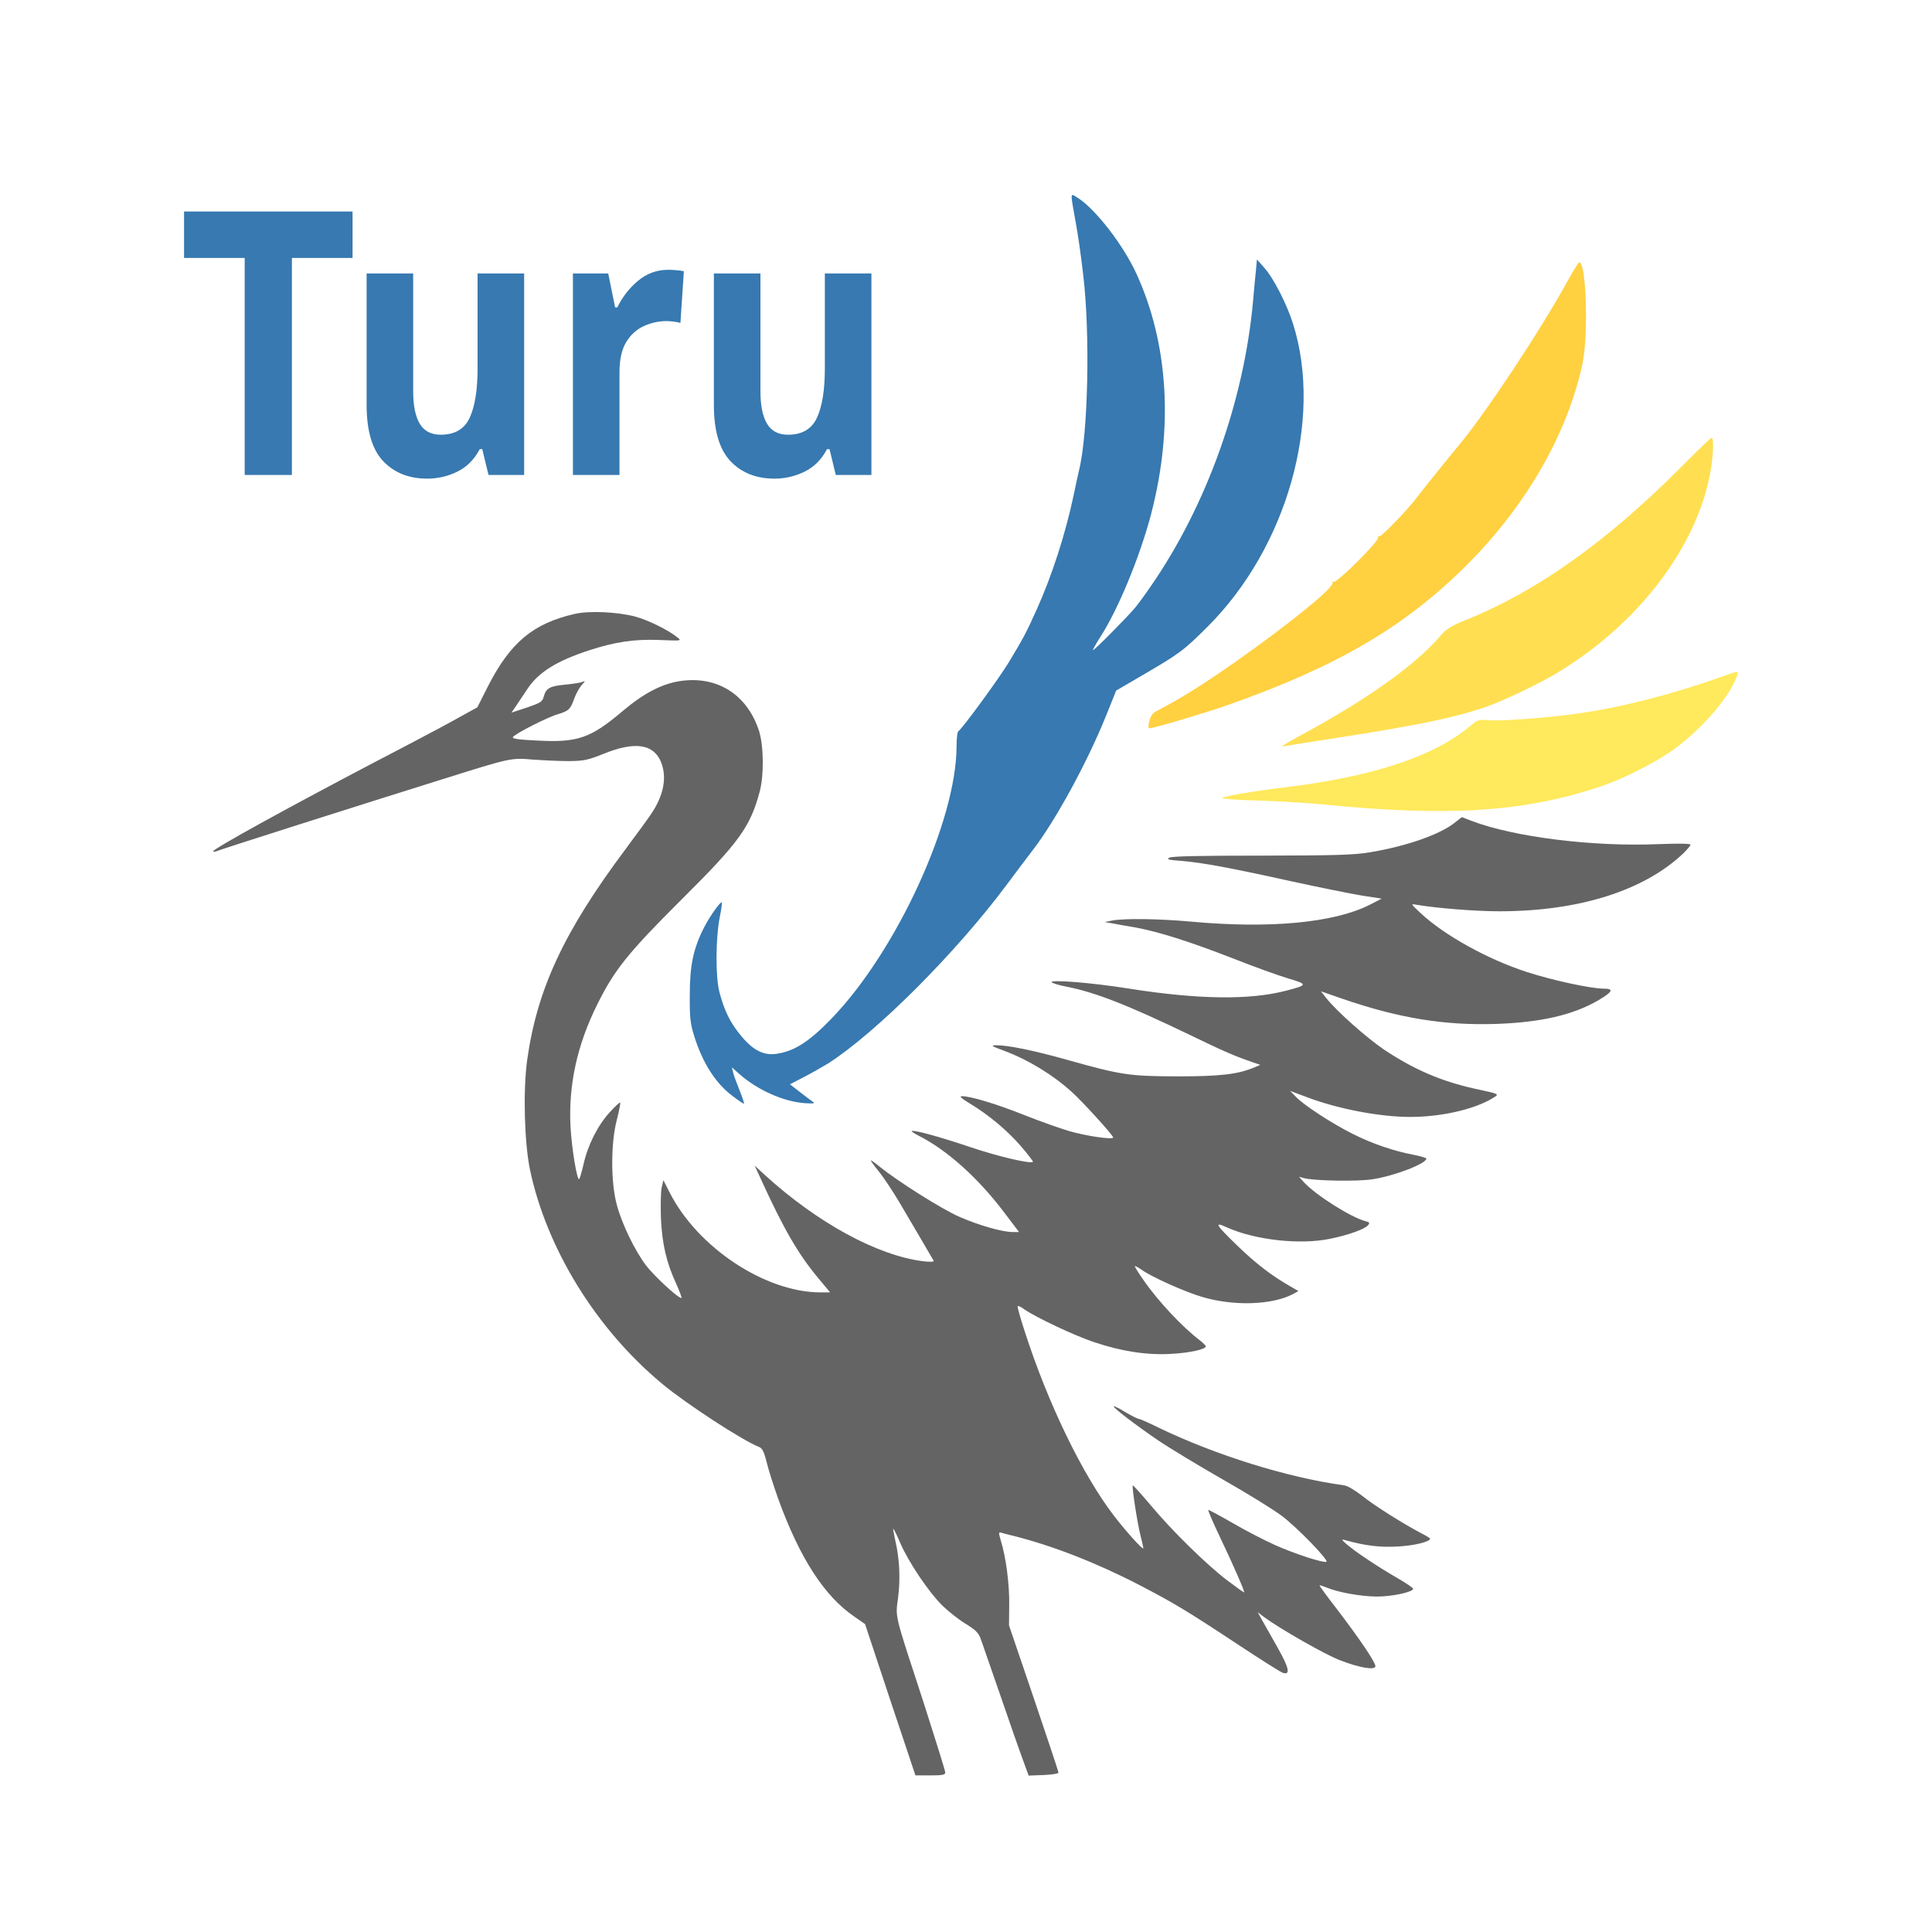
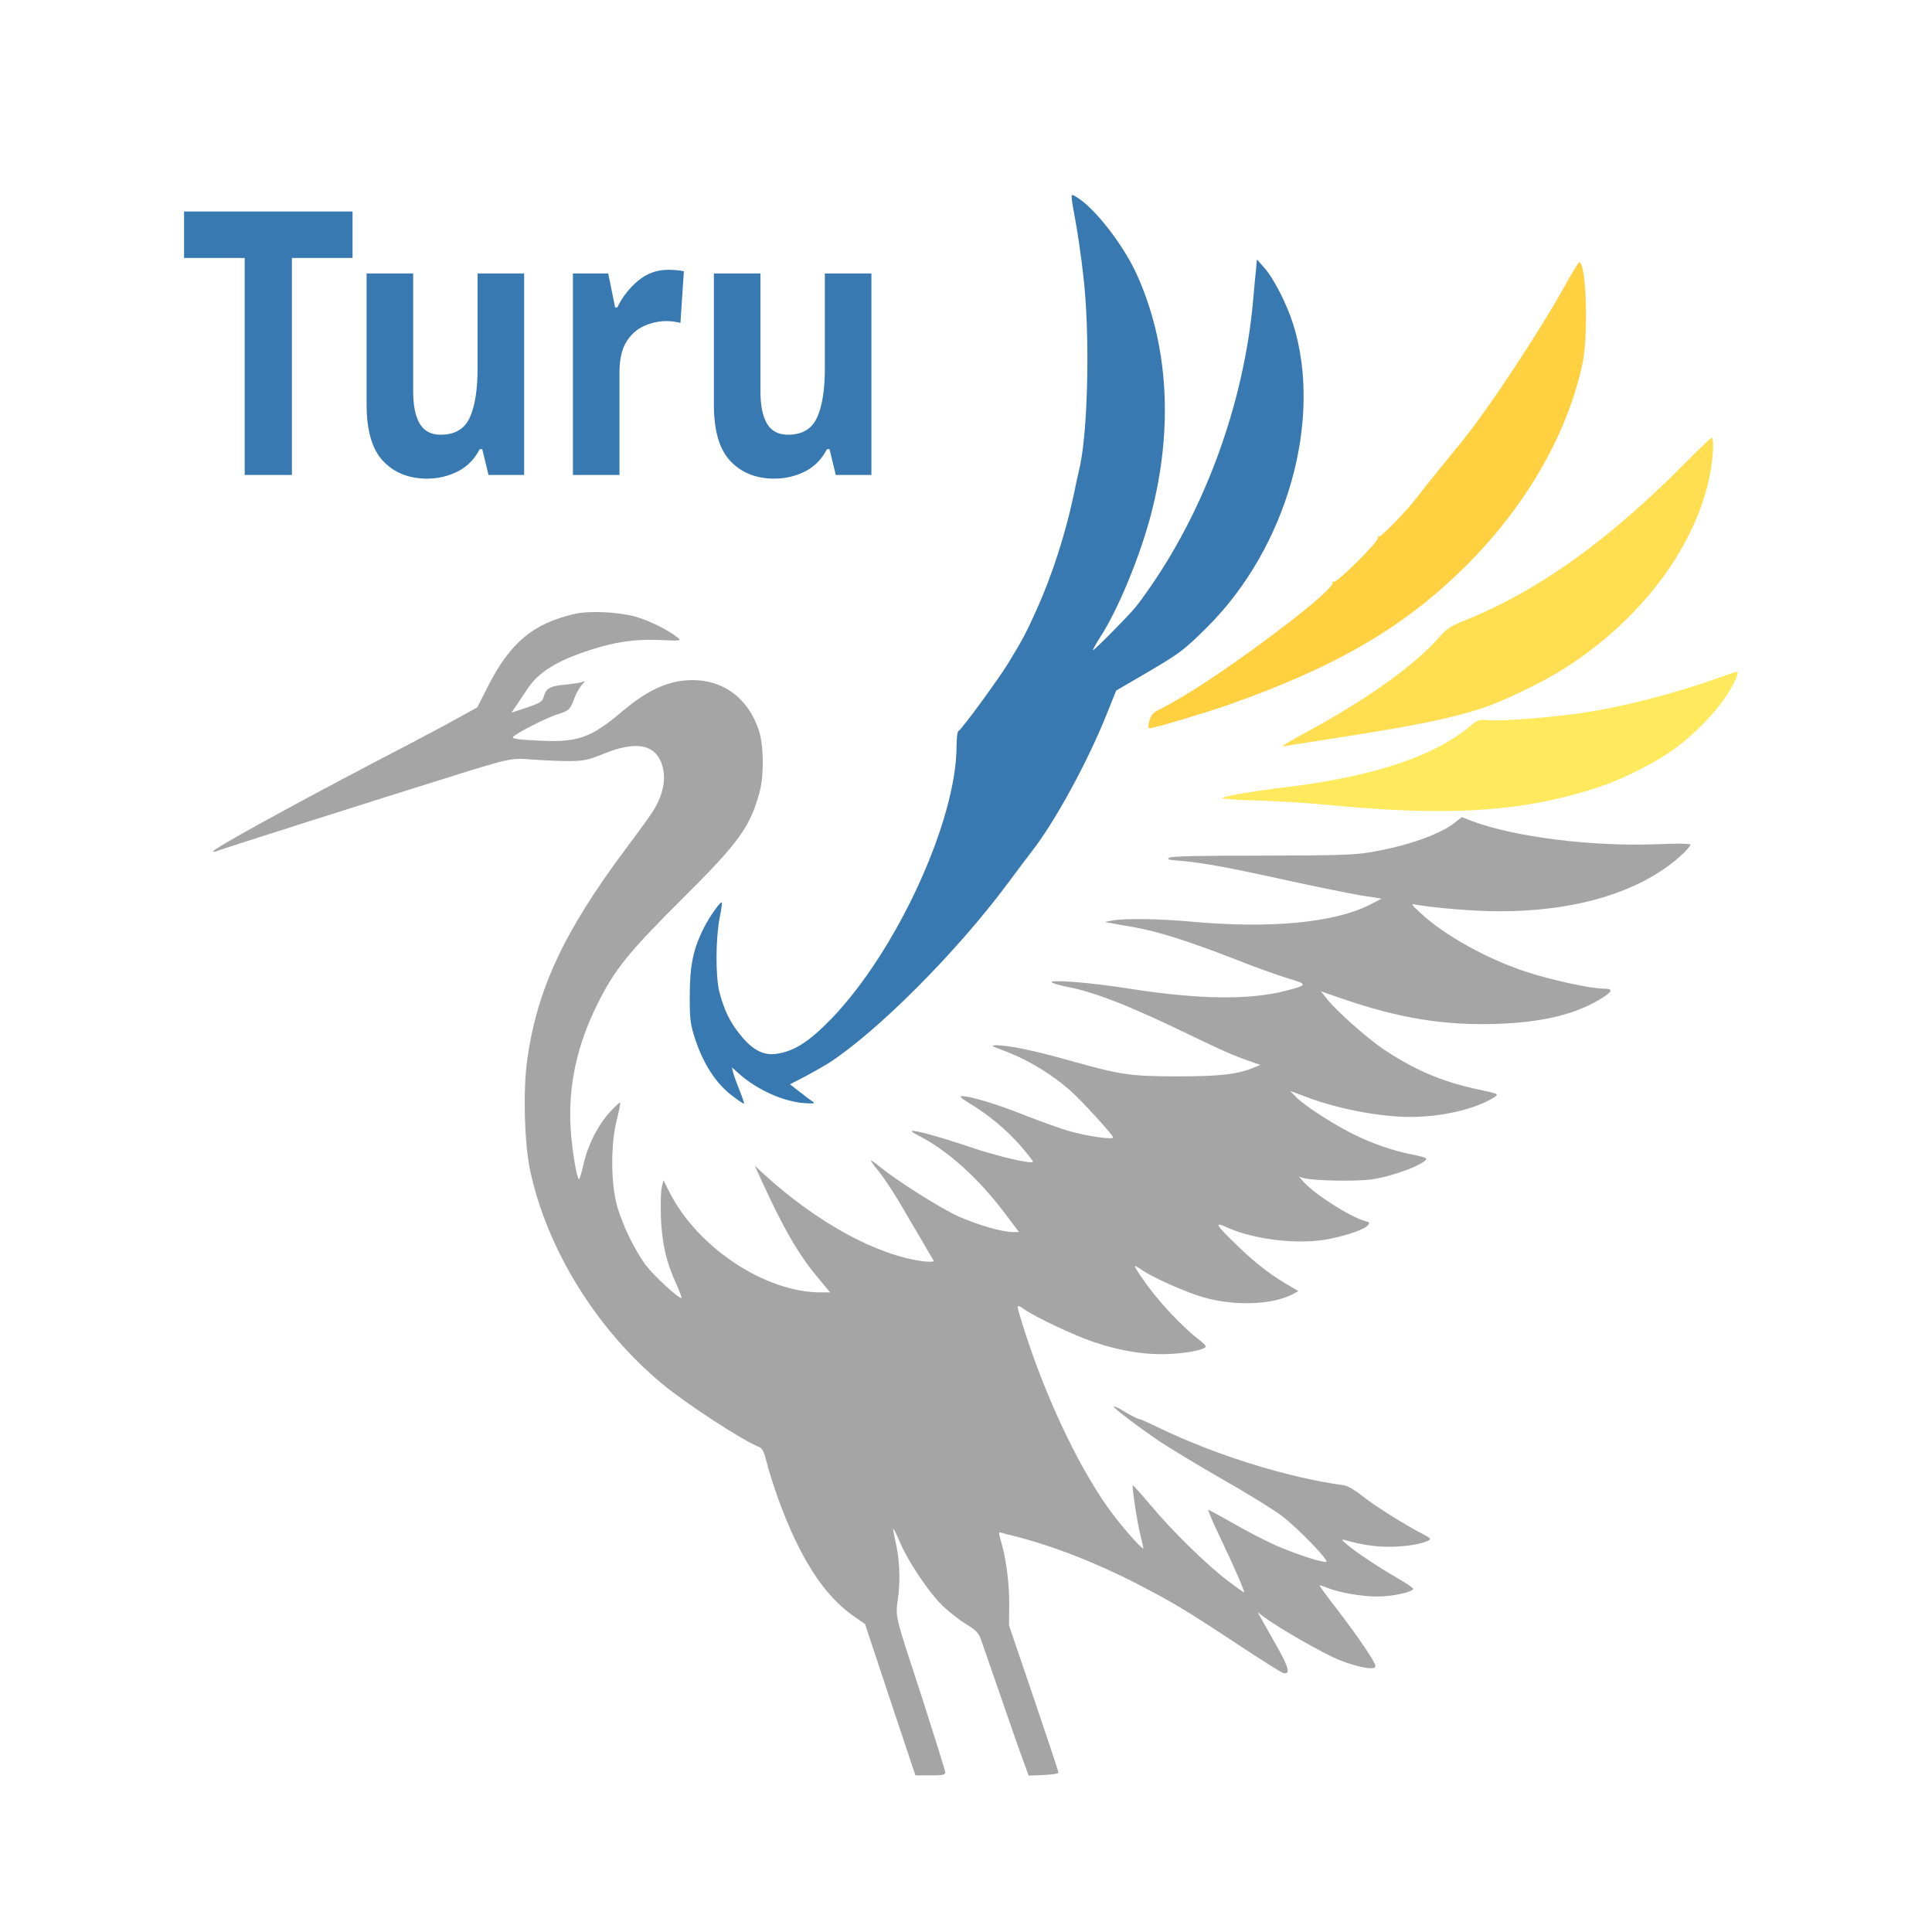
<svg xmlns="http://www.w3.org/2000/svg" xmlns:xlink="http://www.w3.org/1999/xlink" version="1.0" width="1024pt" height="1024pt" viewBox="0 0 1024 1024" preserveAspectRatio="xMidYMid meet" id="svg11" xml:space="preserve">
  <defs id="defs11">
    <linearGradient id="linearGradient14">
      <stop style="stop-color:#000000;stop-opacity:1;" offset="0" id="stop14" />
      <stop style="stop-color:#000000;stop-opacity:0;" offset="1" id="stop15" />
    </linearGradient>
    <linearGradient xlink:href="#linearGradient14" id="linearGradient15" x1="5450.607" y1="5388.361" x2="7127.717" y2="6646.193" gradientUnits="userSpaceOnUse" />
  </defs>
  <g transform="translate(0,1024) scale(0.1,-0.1)" fill="#000000" stroke="none" id="g11" style="fill-opacity:1;fill:url(#linearGradient15)">
    <path d="M5680 9193 c0 -10 9 -65 20 -123 11 -58 30 -186 41 -285 38 -315 26 -847 -22 -1038 -5 -23 -19 -84 -29 -134 -43 -203 -114 -423 -195 -603 -56 -124 -70 -151 -148 -280 -50 -83 -247 -353 -267 -365 -6 -3 -10 -39 -10 -79 0 -395 -317 -1086 -663 -1445 -120 -124 -199 -174 -295 -187 -68 -9 -126 23 -189 102 -54 66 -85 130 -110 226 -21 81 -20 283 1 392 9 44 14 81 12 83 -7 7 -64 -73 -95 -134 -57 -113 -75 -201 -75 -358 -1 -119 3 -151 23 -215 45 -145 116 -256 209 -323 27 -21 52 -37 55 -37 3 0 -7 30 -22 68 -15 37 -31 80 -35 96 l-7 29 38 -34 c95 -85 235 -148 348 -156 51 -3 57 -2 41 9 -10 7 -41 30 -69 52 l-50 39 79 41 c44 23 99 55 124 70 258 166 679 588 949 951 45 61 105 140 134 178 122 158 290 467 390 715 l53 132 139 81 c198 116 217 129 346 258 420 419 612 1096 453 1603 -33 105 -104 245 -154 300 l-38 43 -5 -55 c-3 -30 -11 -107 -16 -171 -49 -529 -246 -1078 -540 -1504 -30 -44 -68 -96 -84 -115 -43 -52 -220 -230 -224 -226 -2 2 15 32 37 67 95 145 212 429 271 654 119 457 92 902 -77 1273 -70 153 -217 343 -311 403 -31 20 -33 20 -33 2z" id="path1" style="fill-opacity:1.0;fill:#3779b0" />
    <path d="M8310 8753 c-148 -269 -443 -714 -582 -878 -37 -44 -194 -239 -214 -266 -48 -66 -196 -219 -206 -213 -7 4 -8 2 -4 -5 10 -15 -220 -244 -236 -235 -6 4 -8 3 -5 -3 14 -22 -217 -211 -508 -416 -179 -126 -303 -203 -422 -264 -23 -12 -34 -26 -41 -54 -7 -28 -7 -39 1 -39 23 0 297 82 417 124 578 204 934 413 1261 738 317 316 535 695 616 1068 33 153 21 540 -17 540 -3 0 -31 -44 -60 -97z" id="path2" style="fill-opacity:1.0;fill:#ffd040" />
    <path d="M8925 7779 c-400 -403 -772 -670 -1151 -823 -86 -35 -107 -48 -144 -91 -132 -153 -394 -339 -745 -527 -60 -33 -99 -57 -85 -54 14 3 142 23 285 45 416 65 600 102 770 157 102 33 316 135 422 202 414 257 714 654 787 1042 17 87 21 190 8 190 -4 0 -70 -63 -147 -141z" id="path4" style="fill-opacity:1.0;fill:#ffdf51" />
-     <path d="M3045 6986 c-220 -51 -340 -151 -459 -384 l-56 -111 -98 -54 c-53 -30 -149 -81 -212 -114 -63 -33 -169 -89 -235 -123 -465 -244 -855 -459 -855 -472 0 -4 10 -3 22 2 23 10 758 244 1203 383 351 110 352 111 470 101 55 -4 141 -8 190 -8 81 1 100 5 185 39 165 67 265 52 304 -45 32 -81 14 -176 -54 -276 -18 -27 -79 -110 -134 -184 -328 -439 -469 -742 -522 -1119 -22 -162 -15 -435 15 -581 89 -419 350 -843 700 -1134 127 -106 431 -304 516 -336 15 -6 25 -26 38 -78 9 -39 37 -127 62 -197 114 -314 245 -516 404 -624 l56 -39 133 -401 134 -401 79 0 c66 0 79 3 79 16 0 9 -52 174 -114 368 -159 486 -150 449 -136 558 13 99 8 207 -15 304 -7 32 -12 60 -11 62 2 1 19 -32 37 -75 45 -104 153 -264 226 -335 32 -31 87 -74 122 -95 52 -32 67 -47 79 -79 7 -21 53 -154 102 -294 48 -140 102 -295 120 -343 l32 -88 79 3 c44 2 79 7 79 13 0 6 -59 183 -131 395 l-131 385 1 106 c2 109 -17 255 -44 342 -13 45 -13 48 3 43 9 -3 37 -10 62 -16 208 -52 443 -144 665 -259 187 -97 255 -138 529 -319 121 -80 227 -147 237 -149 39 -11 31 27 -27 130 -31 56 -69 122 -83 147 l-25 45 34 -26 c78 -58 325 -200 403 -229 103 -40 187 -54 187 -31 0 21 -84 145 -203 301 -53 68 -95 126 -93 127 2 2 19 -4 39 -12 61 -25 177 -46 262 -47 81 -1 195 24 195 41 0 5 -37 30 -82 56 -101 58 -221 138 -268 178 -31 27 -32 30 -10 24 102 -29 182 -39 275 -34 87 4 175 25 175 42 0 2 -19 14 -42 26 -90 46 -256 150 -317 200 -37 29 -77 53 -95 56 -305 42 -685 161 -989 308 -50 25 -97 45 -102 45 -6 0 -37 16 -70 35 -32 20 -60 34 -62 31 -6 -5 113 -97 235 -180 59 -40 213 -133 342 -207 129 -73 269 -160 312 -192 82 -61 255 -240 238 -245 -18 -6 -164 41 -270 88 -58 26 -161 79 -229 119 -68 39 -126 70 -127 68 -2 -2 23 -62 57 -133 77 -161 139 -304 133 -304 -3 0 -42 28 -87 62 -107 80 -296 265 -409 401 -50 59 -92 106 -94 104 -6 -5 25 -205 41 -266 8 -32 15 -63 15 -67 0 -13 -91 88 -155 171 -168 219 -351 597 -474 979 -23 70 -40 131 -37 133 3 3 18 -4 34 -16 59 -42 269 -141 372 -175 146 -49 280 -69 405 -62 98 5 186 24 186 40 0 4 -13 17 -28 29 -95 72 -226 211 -304 325 -28 39 -47 72 -44 72 4 0 20 -9 36 -20 52 -38 233 -119 324 -145 164 -48 363 -42 474 14 l33 18 -48 28 c-93 53 -180 120 -272 209 -120 116 -130 133 -60 101 148 -67 386 -94 547 -61 98 20 184 51 202 72 10 13 8 16 -12 21 -78 20 -266 139 -329 208 l-25 28 25 -7 c54 -15 289 -19 367 -6 116 18 283 83 283 109 0 4 -30 13 -66 20 -103 19 -221 59 -324 111 -110 55 -262 154 -303 198 l-29 30 91 -34 c164 -62 385 -104 546 -104 163 0 338 40 434 98 40 24 45 22 -94 52 -179 40 -322 102 -481 208 -91 62 -249 202 -303 270 l-30 38 112 -39 c299 -103 540 -143 817 -134 235 8 407 47 541 125 78 46 85 62 27 62 -70 1 -273 45 -408 89 -206 67 -435 194 -560 311 -52 48 -54 51 -25 45 104 -18 312 -35 442 -35 421 0 767 109 976 308 20 20 37 40 37 45 0 6 -65 7 -167 3 -349 -15 -767 37 -993 123 l-52 20 -37 -29 c-79 -63 -256 -125 -448 -157 -92 -15 -176 -17 -578 -18 -322 0 -476 -3 -488 -11 -15 -9 -2 -12 65 -17 110 -9 256 -36 578 -107 146 -32 314 -66 374 -76 l109 -17 -64 -33 c-189 -95 -527 -127 -944 -89 -174 16 -357 18 -420 6 l-40 -8 35 -6 c19 -4 75 -14 124 -22 126 -23 287 -74 519 -164 111 -44 244 -92 295 -107 105 -31 104 -35 -12 -65 -191 -50 -463 -47 -831 11 -199 32 -428 50 -410 33 6 -5 39 -15 75 -22 155 -30 330 -99 660 -258 173 -84 240 -113 332 -144 l38 -13 -33 -14 c-87 -36 -178 -47 -407 -47 -257 1 -295 7 -578 86 -184 52 -319 79 -381 79 -32 -1 -28 -4 43 -30 125 -47 254 -125 355 -216 59 -53 221 -231 221 -243 0 -13 -144 8 -233 34 -48 14 -155 52 -238 85 -145 58 -284 100 -330 100 -16 0 -6 -10 40 -38 103 -62 199 -143 272 -227 37 -43 66 -81 64 -83 -12 -12 -184 28 -335 79 -169 57 -300 92 -308 84 -2 -2 16 -14 40 -26 149 -76 312 -222 451 -406 l78 -103 -34 0 c-55 0 -181 36 -285 82 -91 40 -324 187 -419 264 -23 19 -44 34 -47 34 -3 0 15 -27 42 -59 26 -32 74 -105 108 -162 34 -57 88 -149 120 -204 32 -55 61 -104 63 -108 2 -5 -23 -6 -55 -2 -243 30 -561 203 -841 458 l-53 49 34 -74 c120 -263 199 -399 306 -526 l60 -72 -52 0 c-293 1 -651 238 -799 530 l-33 65 -9 -40 c-5 -22 -6 -94 -4 -160 6 -137 29 -237 81 -349 19 -42 31 -76 28 -76 -19 0 -145 117 -188 173 -60 80 -128 220 -155 322 -32 118 -32 327 0 448 12 49 21 91 18 93 -2 3 -27 -20 -55 -51 -64 -70 -116 -173 -139 -275 -10 -44 -21 -80 -24 -80 -12 0 -39 167 -45 276 -12 220 34 434 141 649 92 186 164 275 450 560 303 301 361 382 411 567 24 89 22 244 -3 324 -63 194 -223 294 -420 264 -96 -15 -192 -65 -303 -159 -170 -144 -239 -168 -454 -156 -104 5 -134 10 -127 19 16 20 186 106 239 121 57 17 66 26 87 86 9 24 26 54 38 68 21 23 21 24 2 16 -11 -4 -52 -10 -91 -14 -79 -7 -100 -19 -112 -63 -7 -27 -16 -33 -89 -58 l-82 -27 28 41 c15 23 41 61 56 84 59 89 155 149 330 206 136 44 236 59 369 54 119 -5 120 -5 96 14 -48 39 -154 91 -223 110 -95 25 -244 32 -322 14z" id="path7" style="fill-opacity:1;fill:#646464" />
+     <path d="M3045 6986 c-220 -51 -340 -151 -459 -384 l-56 -111 -98 -54 c-53 -30 -149 -81 -212 -114 -63 -33 -169 -89 -235 -123 -465 -244 -855 -459 -855 -472 0 -4 10 -3 22 2 23 10 758 244 1203 383 351 110 352 111 470 101 55 -4 141 -8 190 -8 81 1 100 5 185 39 165 67 265 52 304 -45 32 -81 14 -176 -54 -276 -18 -27 -79 -110 -134 -184 -328 -439 -469 -742 -522 -1119 -22 -162 -15 -435 15 -581 89 -419 350 -843 700 -1134 127 -106 431 -304 516 -336 15 -6 25 -26 38 -78 9 -39 37 -127 62 -197 114 -314 245 -516 404 -624 l56 -39 133 -401 134 -401 79 0 c66 0 79 3 79 16 0 9 -52 174 -114 368 -159 486 -150 449 -136 558 13 99 8 207 -15 304 -7 32 -12 60 -11 62 2 1 19 -32 37 -75 45 -104 153 -264 226 -335 32 -31 87 -74 122 -95 52 -32 67 -47 79 -79 7 -21 53 -154 102 -294 48 -140 102 -295 120 -343 l32 -88 79 3 c44 2 79 7 79 13 0 6 -59 183 -131 395 l-131 385 1 106 c2 109 -17 255 -44 342 -13 45 -13 48 3 43 9 -3 37 -10 62 -16 208 -52 443 -144 665 -259 187 -97 255 -138 529 -319 121 -80 227 -147 237 -149 39 -11 31 27 -27 130 -31 56 -69 122 -83 147 l-25 45 34 -26 c78 -58 325 -200 403 -229 103 -40 187 -54 187 -31 0 21 -84 145 -203 301 -53 68 -95 126 -93 127 2 2 19 -4 39 -12 61 -25 177 -46 262 -47 81 -1 195 24 195 41 0 5 -37 30 -82 56 -101 58 -221 138 -268 178 -31 27 -32 30 -10 24 102 -29 182 -39 275 -34 87 4 175 25 175 42 0 2 -19 14 -42 26 -90 46 -256 150 -317 200 -37 29 -77 53 -95 56 -305 42 -685 161 -989 308 -50 25 -97 45 -102 45 -6 0 -37 16 -70 35 -32 20 -60 34 -62 31 -6 -5 113 -97 235 -180 59 -40 213 -133 342 -207 129 -73 269 -160 312 -192 82 -61 255 -240 238 -245 -18 -6 -164 41 -270 88 -58 26 -161 79 -229 119 -68 39 -126 70 -127 68 -2 -2 23 -62 57 -133 77 -161 139 -304 133 -304 -3 0 -42 28 -87 62 -107 80 -296 265 -409 401 -50 59 -92 106 -94 104 -6 -5 25 -205 41 -266 8 -32 15 -63 15 -67 0 -13 -91 88 -155 171 -168 219 -351 597 -474 979 -23 70 -40 131 -37 133 3 3 18 -4 34 -16 59 -42 269 -141 372 -175 146 -49 280 -69 405 -62 98 5 186 24 186 40 0 4 -13 17 -28 29 -95 72 -226 211 -304 325 -28 39 -47 72 -44 72 4 0 20 -9 36 -20 52 -38 233 -119 324 -145 164 -48 363 -42 474 14 l33 18 -48 28 c-93 53 -180 120 -272 209 -120 116 -130 133 -60 101 148 -67 386 -94 547 -61 98 20 184 51 202 72 10 13 8 16 -12 21 -78 20 -266 139 -329 208 l-25 28 25 -7 c54 -15 289 -19 367 -6 116 18 283 83 283 109 0 4 -30 13 -66 20 -103 19 -221 59 -324 111 -110 55 -262 154 -303 198 l-29 30 91 -34 c164 -62 385 -104 546 -104 163 0 338 40 434 98 40 24 45 22 -94 52 -179 40 -322 102 -481 208 -91 62 -249 202 -303 270 l-30 38 112 -39 c299 -103 540 -143 817 -134 235 8 407 47 541 125 78 46 85 62 27 62 -70 1 -273 45 -408 89 -206 67 -435 194 -560 311 -52 48 -54 51 -25 45 104 -18 312 -35 442 -35 421 0 767 109 976 308 20 20 37 40 37 45 0 6 -65 7 -167 3 -349 -15 -767 37 -993 123 l-52 20 -37 -29 c-79 -63 -256 -125 -448 -157 -92 -15 -176 -17 -578 -18 -322 0 -476 -3 -488 -11 -15 -9 -2 -12 65 -17 110 -9 256 -36 578 -107 146 -32 314 -66 374 -76 l109 -17 -64 -33 c-189 -95 -527 -127 -944 -89 -174 16 -357 18 -420 6 l-40 -8 35 -6 c19 -4 75 -14 124 -22 126 -23 287 -74 519 -164 111 -44 244 -92 295 -107 105 -31 104 -35 -12 -65 -191 -50 -463 -47 -831 11 -199 32 -428 50 -410 33 6 -5 39 -15 75 -22 155 -30 330 -99 660 -258 173 -84 240 -113 332 -144 l38 -13 -33 -14 c-87 -36 -178 -47 -407 -47 -257 1 -295 7 -578 86 -184 52 -319 79 -381 79 -32 -1 -28 -4 43 -30 125 -47 254 -125 355 -216 59 -53 221 -231 221 -243 0 -13 -144 8 -233 34 -48 14 -155 52 -238 85 -145 58 -284 100 -330 100 -16 0 -6 -10 40 -38 103 -62 199 -143 272 -227 37 -43 66 -81 64 -83 -12 -12 -184 28 -335 79 -169 57 -300 92 -308 84 -2 -2 16 -14 40 -26 149 -76 312 -222 451 -406 l78 -103 -34 0 c-55 0 -181 36 -285 82 -91 40 -324 187 -419 264 -23 19 -44 34 -47 34 -3 0 15 -27 42 -59 26 -32 74 -105 108 -162 34 -57 88 -149 120 -204 32 -55 61 -104 63 -108 2 -5 -23 -6 -55 -2 -243 30 -561 203 -841 458 l-53 49 34 -74 c120 -263 199 -399 306 -526 l60 -72 -52 0 c-293 1 -651 238 -799 530 l-33 65 -9 -40 c-5 -22 -6 -94 -4 -160 6 -137 29 -237 81 -349 19 -42 31 -76 28 -76 -19 0 -145 117 -188 173 -60 80 -128 220 -155 322 -32 118 -32 327 0 448 12 49 21 91 18 93 -2 3 -27 -20 -55 -51 -64 -70 -116 -173 -139 -275 -10 -44 -21 -80 -24 -80 -12 0 -39 167 -45 276 -12 220 34 434 141 649 92 186 164 275 450 560 303 301 361 382 411 567 24 89 22 244 -3 324 -63 194 -223 294 -420 264 -96 -15 -192 -65 -303 -159 -170 -144 -239 -168 -454 -156 -104 5 -134 10 -127 19 16 20 186 106 239 121 57 17 66 26 87 86 9 24 26 54 38 68 21 23 21 24 2 16 -11 -4 -52 -10 -91 -14 -79 -7 -100 -19 -112 -63 -7 -27 -16 -33 -89 -58 l-82 -27 28 41 c15 23 41 61 56 84 59 89 155 149 330 206 136 44 236 59 369 54 119 -5 120 -5 96 14 -48 39 -154 91 -223 110 -95 25 -244 32 -322 14z" id="path7" style="fill-opacity:1;fill:#a5a5a5" />
    <path d="M9125 6653 c-254 -91 -527 -161 -749 -193 -168 -24 -424 -44 -490 -37 -48 4 -54 2 -96 -33 -194 -162 -522 -269 -995 -325 -156 -19 -307 -45 -318 -55 -4 -4 81 -10 190 -13 109 -3 266 -13 348 -21 663 -66 1063 -40 1467 95 111 37 266 114 362 178 135 90 284 248 342 363 25 49 30 69 17 67 -5 0 -39 -12 -78 -26z" id="path8" style="fill-opacity:1.0;fill:#ffe95c" />
  </g>
  <text xml:space="preserve" style="font-style:normal;font-variant:normal;font-weight:bold;font-stretch:normal;font-size:180px;font-family:'Noto Serif Myanmar';-inkscape-font-specification:'Noto Serif Myanmar, Bold';font-variant-ligatures:normal;font-variant-caps:normal;font-variant-numeric:normal;font-variant-east-asian:normal;fill:#3779b0;fill-opacity:1;stroke-width:16.804" x="102.394" y="231.695" id="text18" transform="scale(0.9204011,1.086483)">
    <tspan id="tspan18" style="font-style:normal;font-variant:normal;font-weight:bold;font-stretch:normal;font-size:180px;font-family:'Noto Serif Myanmar';-inkscape-font-specification:'Noto Serif Myanmar, Bold';font-variant-ligatures:normal;font-variant-caps:normal;font-variant-numeric:normal;font-variant-east-asian:normal;fill:#3779b0;fill-opacity:1;stroke-width:16.804" x="102.394" y="231.695">Turu</tspan>
  </text>
</svg>
